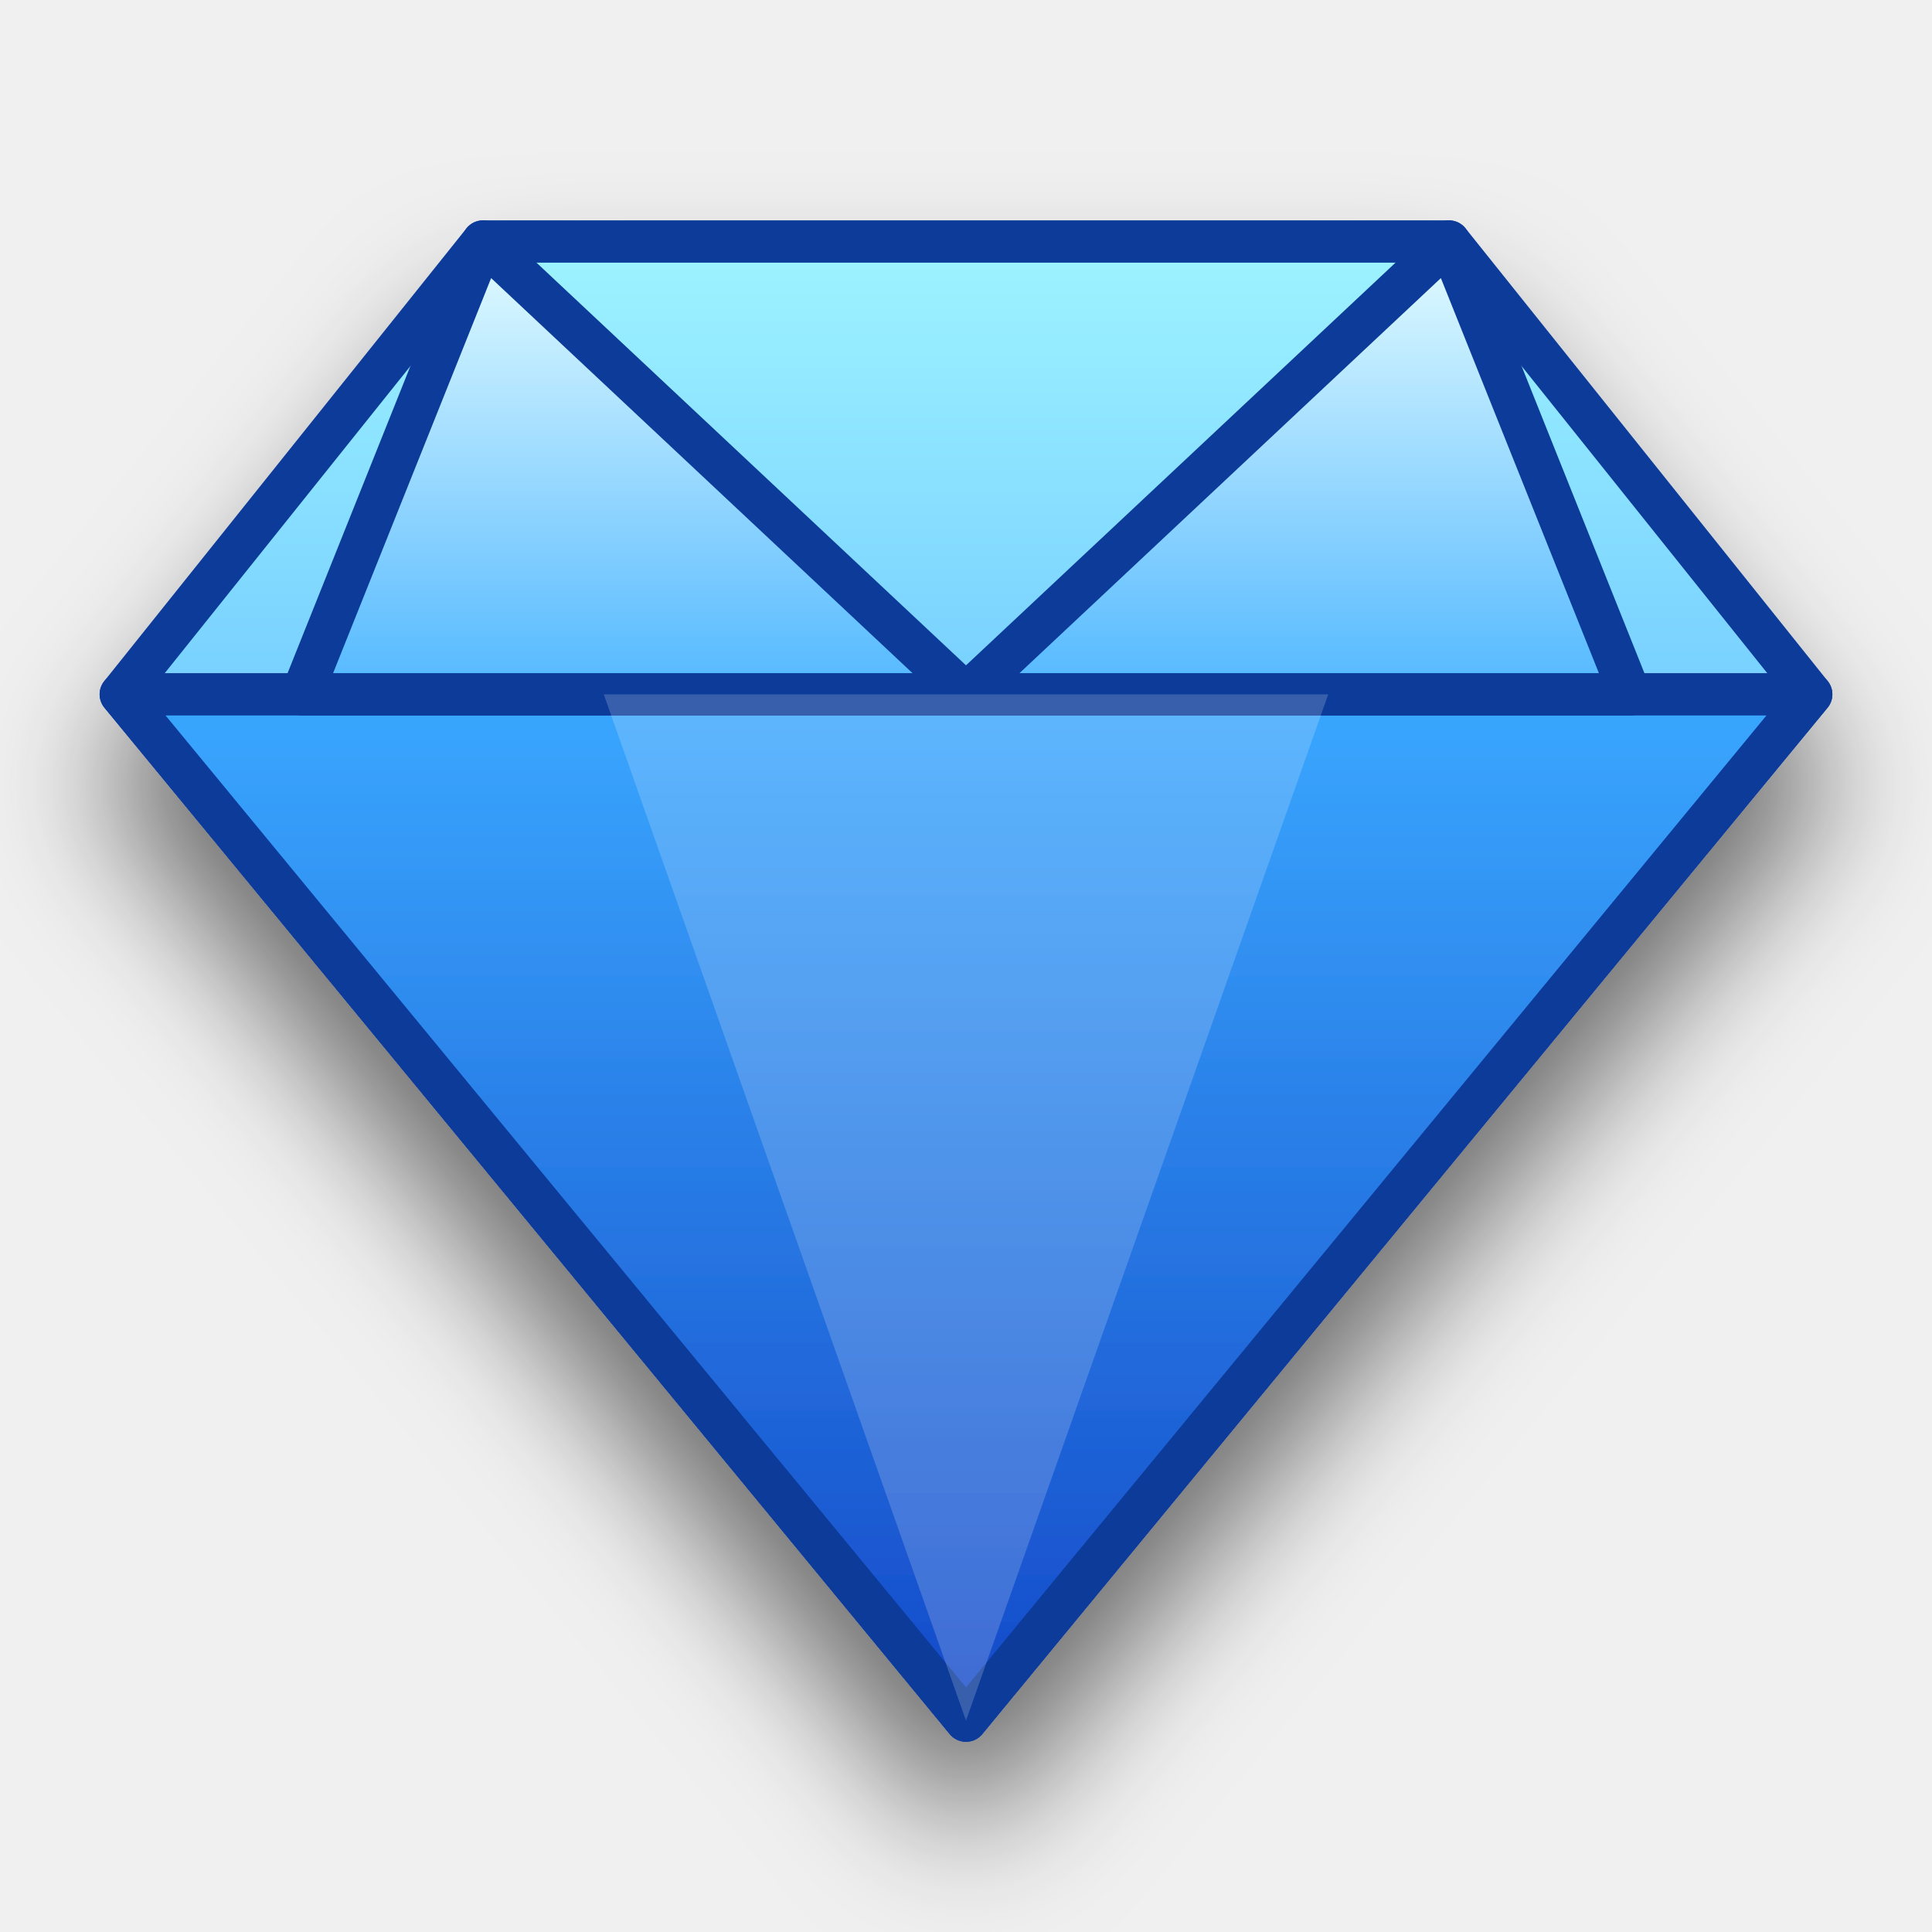
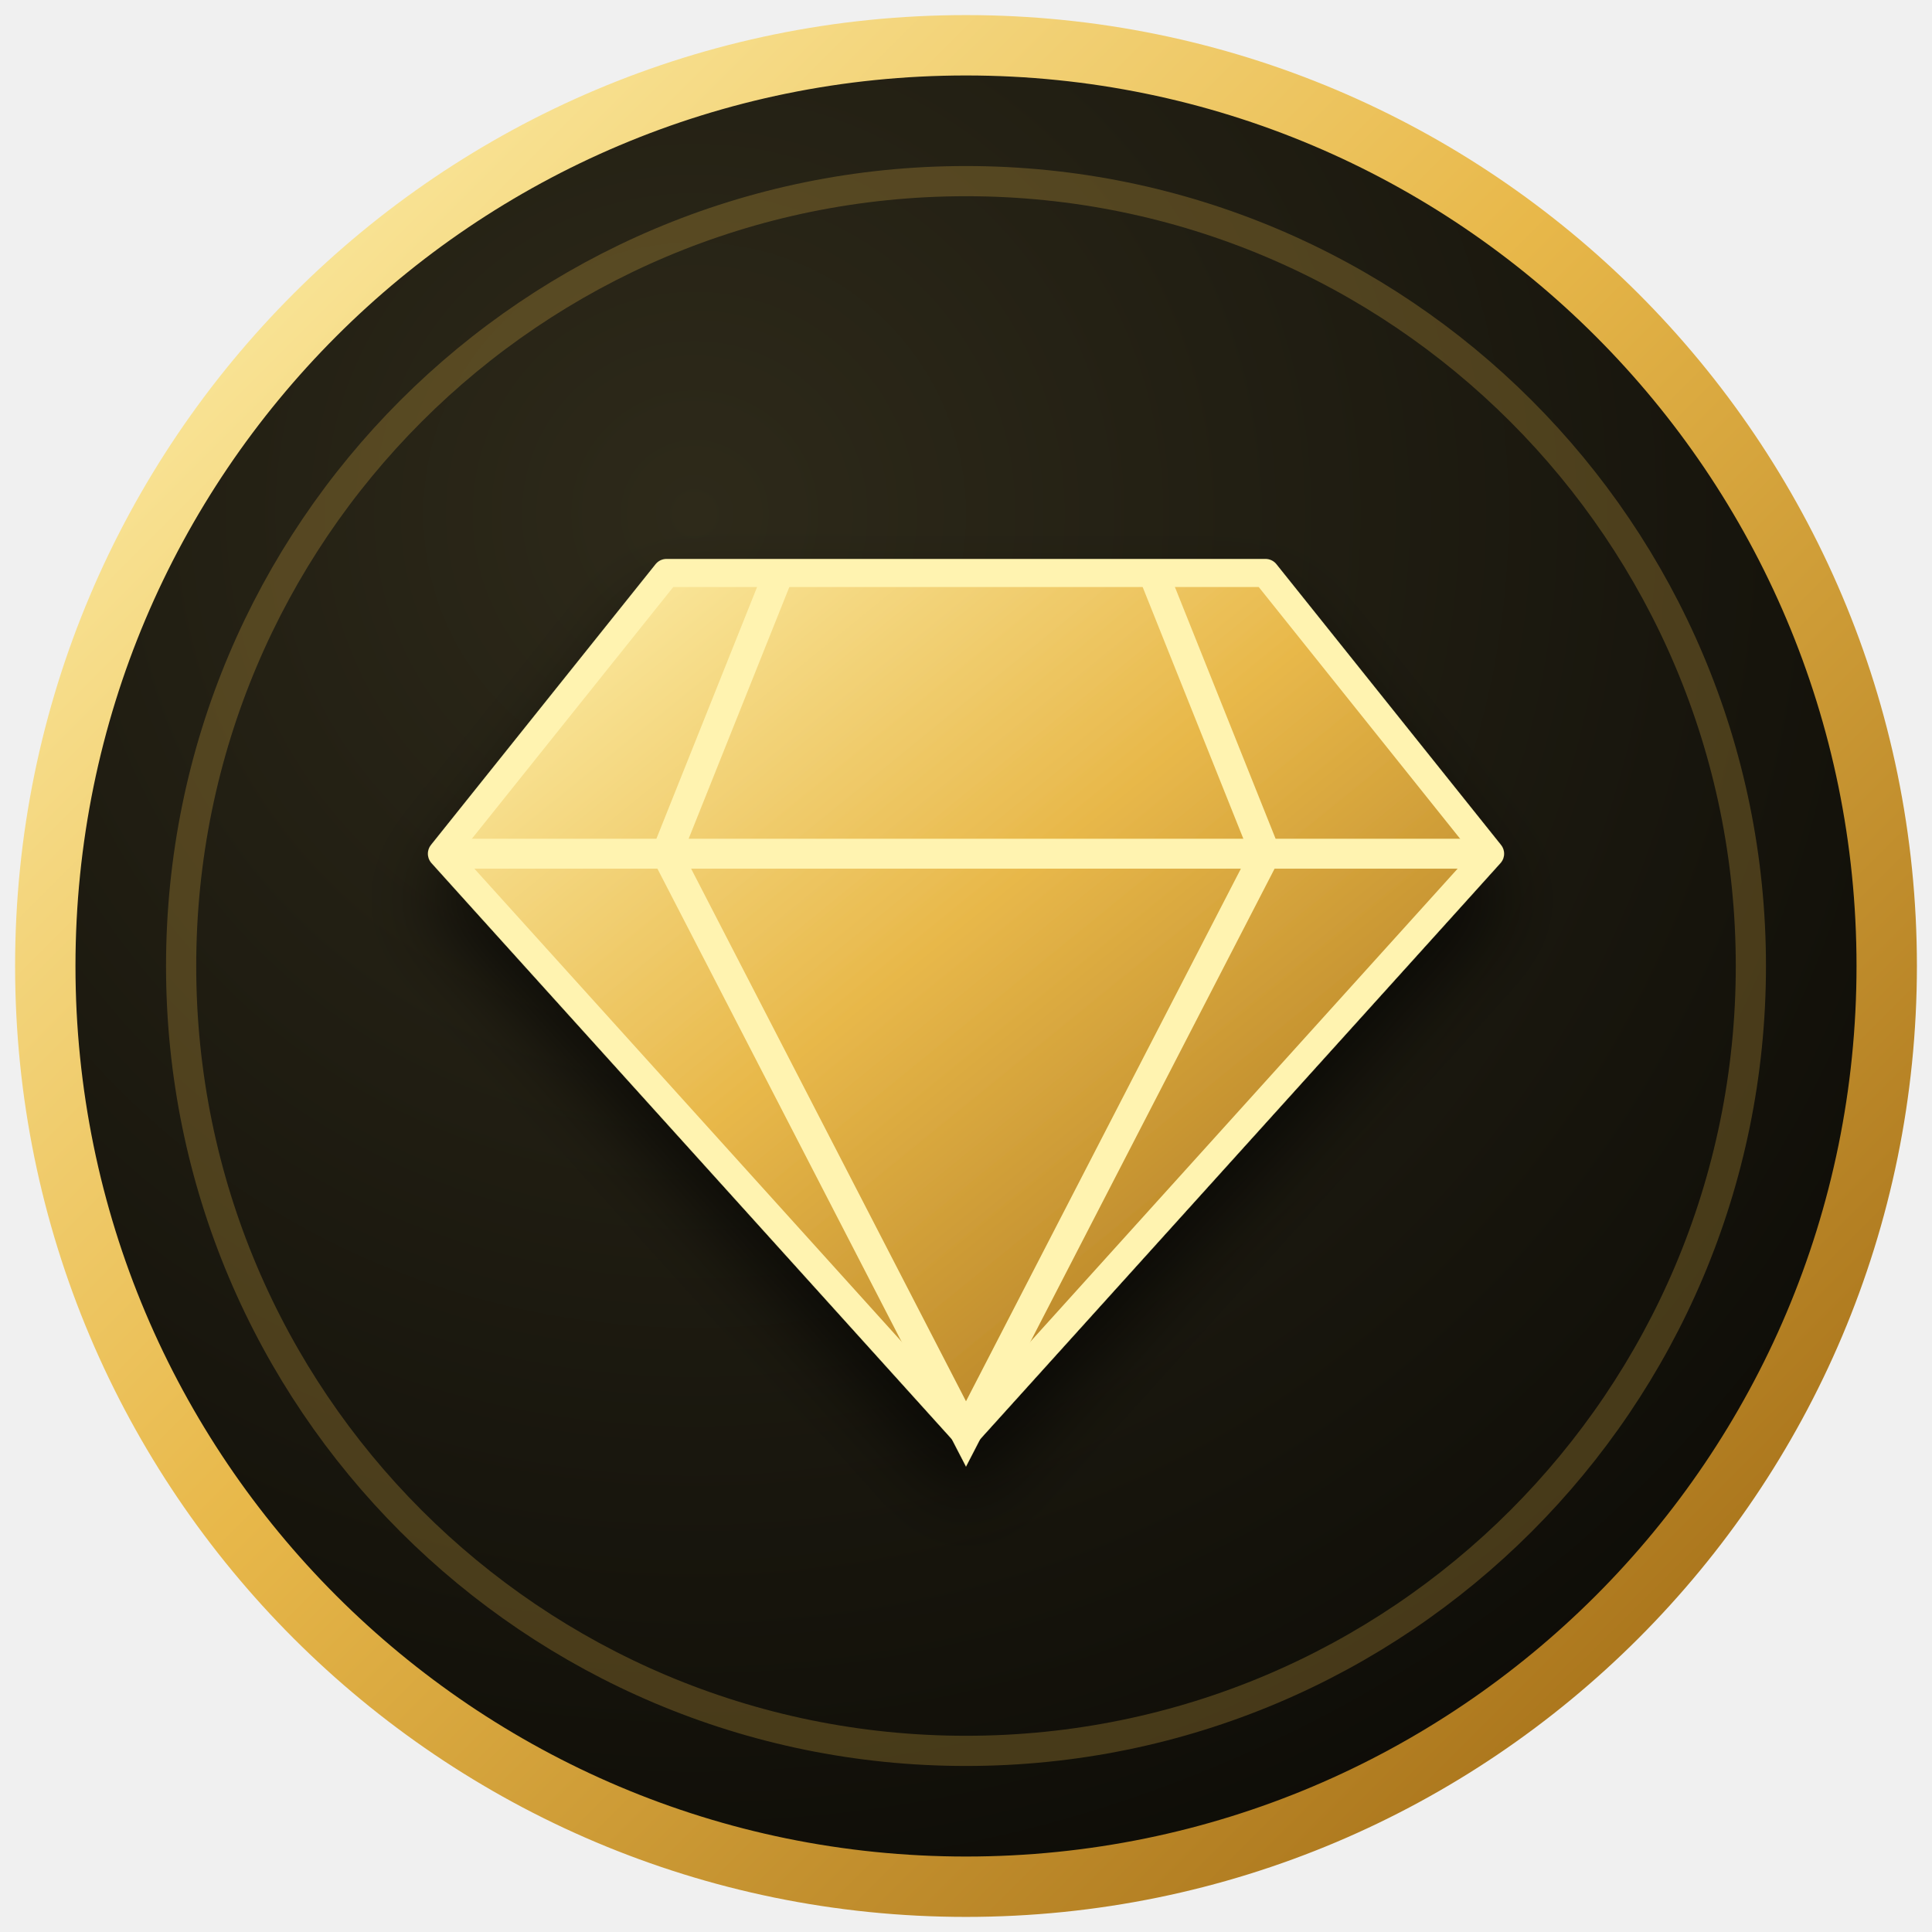
<svg xmlns="http://www.w3.org/2000/svg" viewBox="0 0 64 64">
  <defs>
-     <linearGradient id="a" x1="0" y1="0" x2="0" y2="1">
-       <stop offset="0" stop-color="#9ff4ff" />
-       <stop offset="1" stop-color="#1c7dff" />
+     <linearGradient id="g" x1="0" y1="0" x2="1" y2="1">
+       <stop offset="0" stop-color="#fff3b0" />
+       <stop offset=".45" stop-color="#e8b84a" />
+       <stop offset="1" stop-color="#9a6410" />
    </linearGradient>
-     <linearGradient id="b" x1="0" y1="0" x2="0" y2="1">
-       <stop offset="0" stop-color="#e4fcff" />
-       <stop offset="1" stop-color="#52b8ff" />
-     </linearGradient>
-     <linearGradient id="c" x1="0" y1="0" x2="0" y2="1">
-       <stop offset="0" stop-color="#3aa8ff" />
-       <stop offset="1" stop-color="#1448c8" />
-     </linearGradient>
-     <filter id="s" x="-20%" y="-20%" width="140%" height="150%">
-       <feDropShadow dx="0" dy="3" stdDeviation="2.2" flood-color="#000" flood-opacity=".55" />
+     <radialGradient id="c" cx=".35" cy=".25" r=".9">
+       <stop offset="0" stop-color="#2e2a1a" />
+       <stop offset="1" stop-color="#0a0905" />
+     </radialGradient>
+     <filter id="s" x="-30%" y="-30%" width="160%" height="170%">
+       <feDropShadow dx="0" dy="2.5" stdDeviation="2" flood-color="#000" flood-opacity=".6" />
    </filter>
  </defs>
-   <g filter="url(#s)" stroke="#0c3a9a" stroke-width="1.4" stroke-linejoin="round">
-     <path d="M16 8h32l12 15-28 34L4 23z" fill="url(#a)" />
-     <path d="M4 23h56L32 57z" fill="url(#c)" />
-     <path d="M16 8l-6 15h22zM48 8l6 15H32z" fill="url(#b)" />
-     <path d="M32 23L20 23 32 57zM32 23h12L32 57z" fill="#fff" opacity=".18" stroke="none" />
+   <circle cx="32" cy="32" r="30.5" fill="url(#c)" stroke="url(#g)" stroke-width="2" />
+   <circle cx="32" cy="32" r="26" fill="none" stroke="#e8b84a" stroke-opacity=".25" />
+   <g transform="translate(32 32) scale(.62) translate(-32 -32)" filter="url(#s)">
+     <g fill="url(#g)" stroke="#fff3b0" stroke-width="1.5">
+       <path d="M16 11h32l12 15-28 31L4 26z" stroke-linejoin="round" />
+       <path d="M4 26h56M22 11l-6 15 16 31 16-31-6-15" fill="none" stroke-width="1.6" />
+     </g>
+     <g fill="url(#g)" stroke="url(#g)" stroke-width="5" />
  </g>
</svg>
